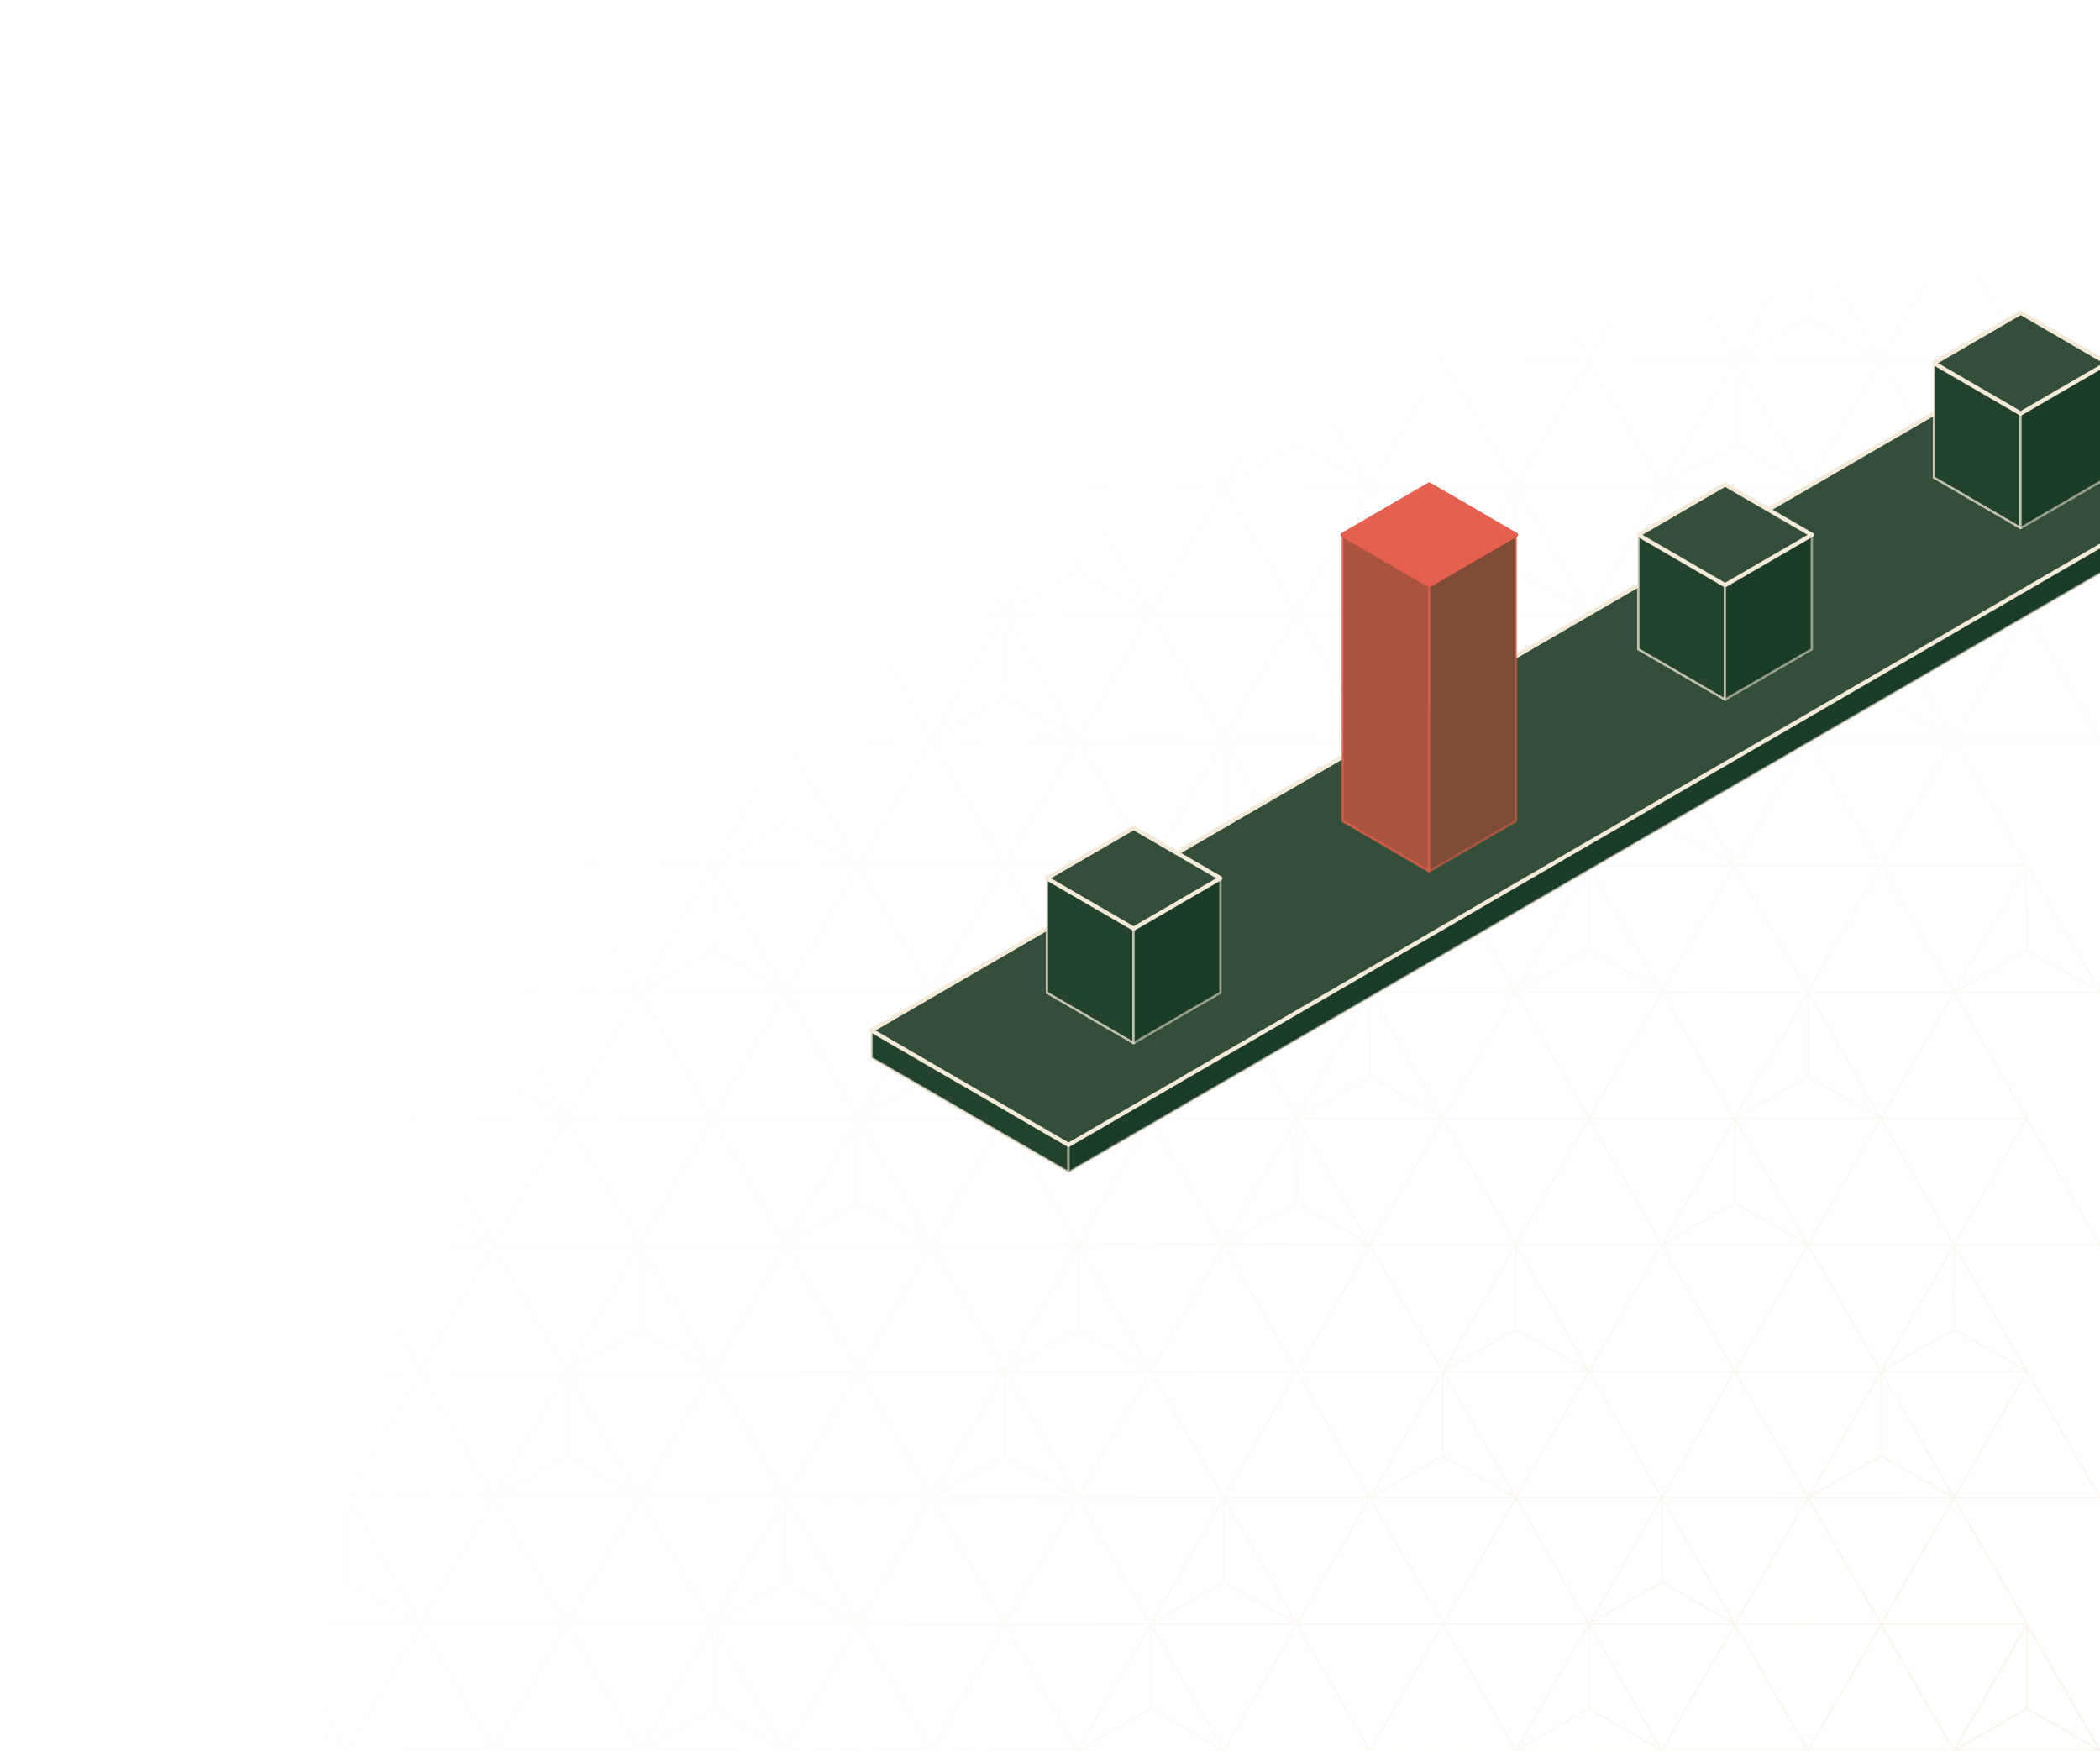
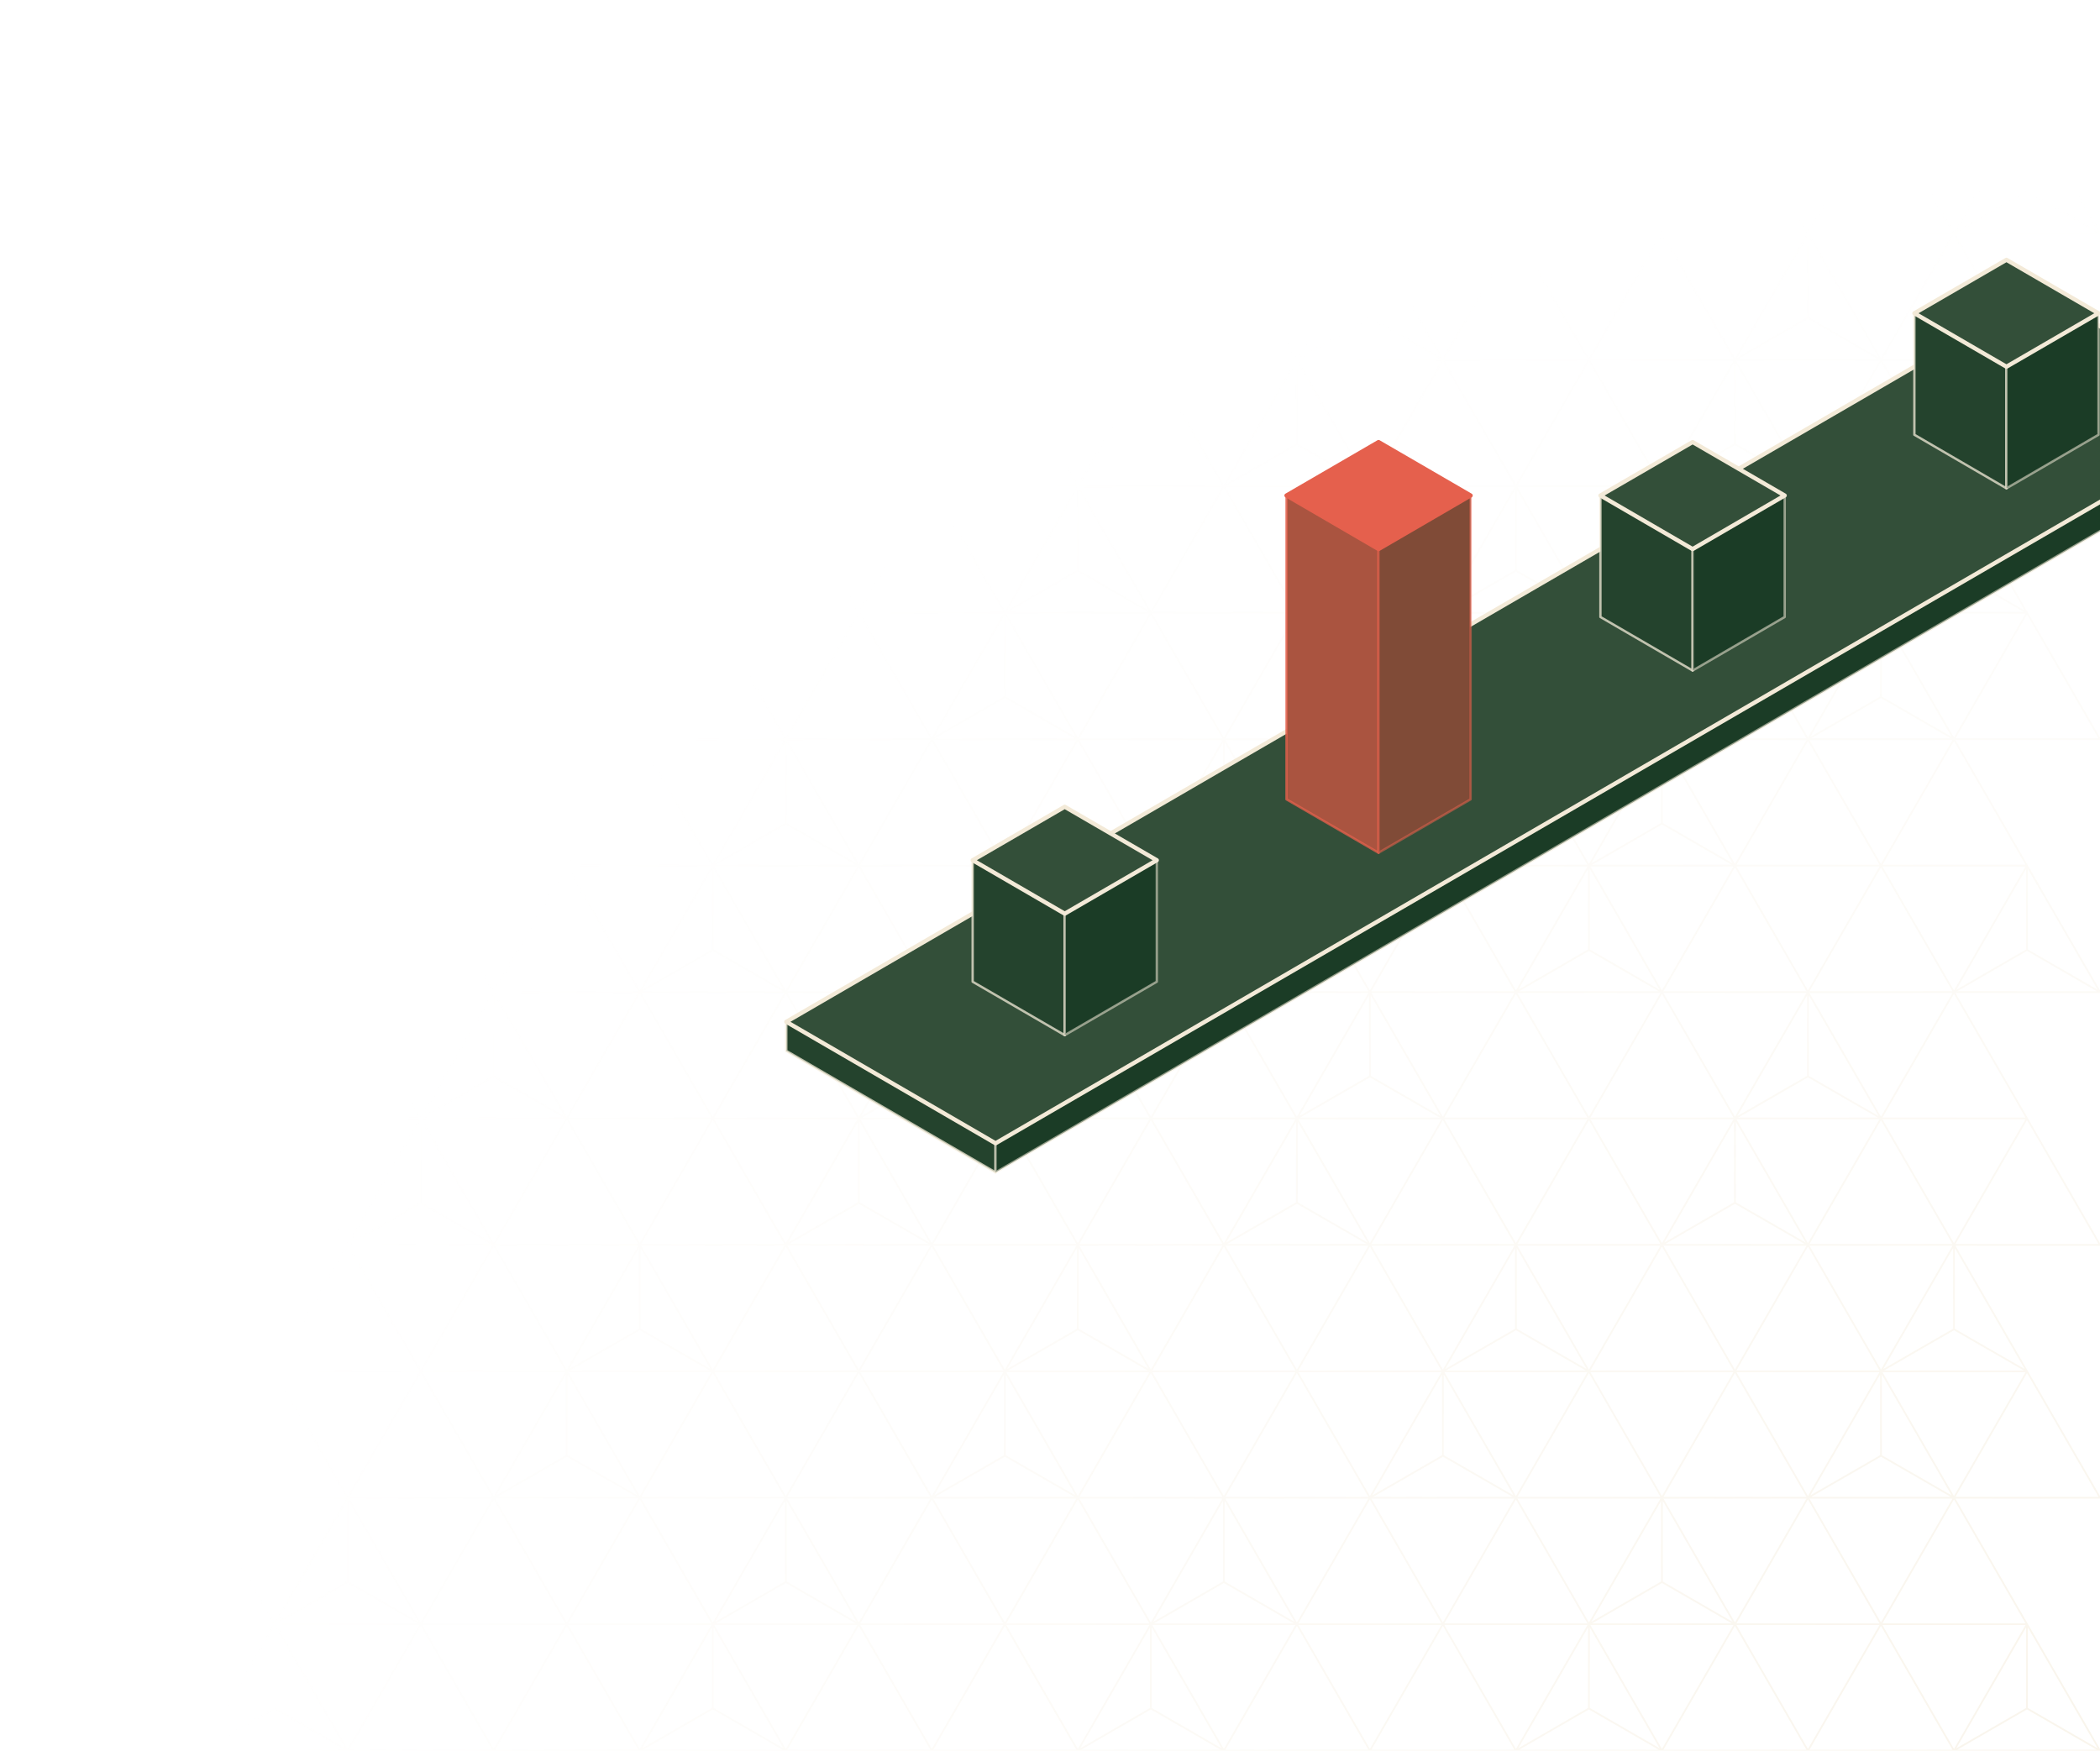
<svg xmlns="http://www.w3.org/2000/svg" width="1697" height="1415" viewBox="0 0 1697 1415" fill="none">
  <defs>
    <radialGradient id="fade" cx="1" cy="1" r="1.05" gradientUnits="objectBoundingBox">
      <stop offset="0" stop-color="#fff" stop-opacity="0.5" />
      <stop offset="0.45" stop-color="#fff" stop-opacity="0.22" />
      <stop offset="0.85" stop-color="#fff" stop-opacity="0" />
    </radialGradient>
    <mask id="m">
      <rect width="1697" height="1415" fill="url(#fade)" />
    </mask>
  </defs>
  <g mask="url(#m)" stroke="#f3ead8" stroke-width="1.4" stroke-linecap="round">
    <path d="M1697 1415L1579 1415 M1579 1415L1638 1312.8 M1638 1312.8L1697 1415 M1697 1415L1638 1380.9 M1579 1415L1638 1380.9 M1638 1312.8L1638 1380.9 M1579 1415L1461 1415 M1461 1415L1520 1312.8 M1520 1312.8L1579 1415 M1461 1415L1343 1415 M1343 1415L1402 1312.8 M1402 1312.8L1461 1415 M1343 1415L1225 1415 M1225 1415L1284 1312.8 M1284 1312.8L1343 1415 M1343 1415L1284 1380.9 M1225 1415L1284 1380.9 M1284 1312.8L1284 1380.9 M1225 1415L1107 1415 M1107 1415L1166 1312.8 M1166 1312.8L1225 1415 M1107 1415L989 1415 M989 1415L1048 1312.8 M1048 1312.8L1107 1415 M989 1415L871 1415 M871 1415L930 1312.8 M930 1312.8L989 1415 M989 1415L930 1380.9 M871 1415L930 1380.9 M930 1312.8L930 1380.9 M871 1415L753 1415 M753 1415L812 1312.8 M812 1312.8L871 1415 M753 1415L635 1415 M635 1415L694 1312.8 M694 1312.8L753 1415 M635 1415L517 1415 M517 1415L576 1312.8 M576 1312.8L635 1415 M635 1415L576 1380.9 M517 1415L576 1380.9 M576 1312.8L576 1380.9 M517 1415L399 1415 M399 1415L458 1312.8 M458 1312.8L517 1415 M399 1415L281 1415 M281 1415L340 1312.8 M340 1312.8L399 1415 M281 1415L163 1415 M163 1415L222 1312.8 M222 1312.8L281 1415 M281 1415L222 1380.9 M163 1415L222 1380.9 M222 1312.8L222 1380.9 M163 1415L45 1415 M45 1415L104 1312.8 M104 1312.8L163 1415 M45 1415L-73 1415 M-73 1415L-14 1312.8 M-14 1312.8L45 1415 M-73 1415L-191 1415 M-191 1415L-132 1312.8 M-132 1312.8L-73 1415 M-73 1415L-132 1380.9 M-191 1415L-132 1380.9 M-132 1312.8L-132 1380.9 M-191 1415L-309 1415 M-309 1415L-250 1312.8 M-250 1312.8L-191 1415 M1638 1312.8L1520 1312.8 M1520 1312.8L1579 1210.6 M1579 1210.6L1638 1312.8 M1520 1312.8L1402 1312.8 M1402 1312.8L1461 1210.6 M1461 1210.6L1520 1312.8 M1402 1312.8L1284 1312.8 M1284 1312.8L1343 1210.6 M1343 1210.6L1402 1312.8 M1402 1312.8L1343 1278.7 M1284 1312.8L1343 1278.7 M1343 1210.6L1343 1278.7 M1284 1312.8L1166 1312.8 M1166 1312.8L1225 1210.6 M1225 1210.6L1284 1312.8 M1166 1312.8L1048 1312.8 M1048 1312.8L1107 1210.6 M1107 1210.6L1166 1312.8 M1048 1312.8L930 1312.8 M930 1312.8L989 1210.6 M989 1210.6L1048 1312.8 M1048 1312.8L989 1278.7 M930 1312.8L989 1278.7 M989 1210.6L989 1278.7 M930 1312.8L812 1312.8 M812 1312.8L871 1210.6 M871 1210.6L930 1312.8 M812 1312.8L694 1312.8 M694 1312.8L753 1210.6 M753 1210.6L812 1312.8 M694 1312.8L576 1312.8 M576 1312.8L635 1210.6 M635 1210.6L694 1312.8 M694 1312.8L635 1278.7 M576 1312.8L635 1278.7 M635 1210.6L635 1278.7 M576 1312.8L458 1312.8 M458 1312.8L517 1210.6 M517 1210.6L576 1312.8 M458 1312.8L340 1312.8 M340 1312.8L399 1210.6 M399 1210.6L458 1312.8 M340 1312.8L222 1312.8 M222 1312.8L281 1210.6 M281 1210.6L340 1312.8 M340 1312.8L281 1278.7 M222 1312.8L281 1278.7 M281 1210.6L281 1278.7 M222 1312.8L104 1312.8 M104 1312.8L163 1210.6 M163 1210.6L222 1312.8 M104 1312.8L-14 1312.8 M-14 1312.8L45 1210.6 M45 1210.6L104 1312.8 M-14 1312.8L-132 1312.8 M-132 1312.8L-73 1210.6 M-73 1210.6L-14 1312.8 M-14 1312.8L-73 1278.7 M-132 1312.8L-73 1278.7 M-73 1210.6L-73 1278.7 M-132 1312.8L-250 1312.8 M-250 1312.8L-191 1210.6 M-191 1210.6L-132 1312.8 M-250 1312.8L-368 1312.8 M-368 1312.8L-309 1210.6 M-309 1210.6L-250 1312.8 M1697 1210.6L1579 1210.6 M1579 1210.6L1638 1108.4 M1638 1108.4L1697 1210.6 M1579 1210.6L1461 1210.6 M1461 1210.6L1520 1108.4 M1520 1108.4L1579 1210.6 M1579 1210.6L1520 1176.6 M1461 1210.6L1520 1176.6 M1520 1108.4L1520 1176.6 M1461 1210.6L1343 1210.6 M1343 1210.6L1402 1108.4 M1402 1108.4L1461 1210.6 M1343 1210.6L1225 1210.6 M1225 1210.6L1284 1108.4 M1284 1108.4L1343 1210.6 M1225 1210.6L1107 1210.6 M1107 1210.6L1166 1108.4 M1166 1108.4L1225 1210.6 M1225 1210.6L1166 1176.6 M1107 1210.6L1166 1176.6 M1166 1108.4L1166 1176.6 M1107 1210.6L989 1210.6 M989 1210.6L1048 1108.4 M1048 1108.4L1107 1210.6 M989 1210.6L871 1210.6 M871 1210.6L930 1108.4 M930 1108.4L989 1210.6 M871 1210.6L753 1210.6 M753 1210.6L812 1108.4 M812 1108.4L871 1210.6 M871 1210.6L812 1176.6 M753 1210.6L812 1176.6 M812 1108.4L812 1176.6 M753 1210.6L635 1210.6 M635 1210.6L694 1108.4 M694 1108.4L753 1210.6 M635 1210.6L517 1210.6 M517 1210.6L576 1108.4 M576 1108.4L635 1210.6 M517 1210.6L399 1210.6 M399 1210.6L458 1108.4 M458 1108.4L517 1210.6 M517 1210.6L458 1176.6 M399 1210.6L458 1176.6 M458 1108.4L458 1176.6 M399 1210.6L281 1210.6 M281 1210.6L340 1108.4 M340 1108.4L399 1210.6 M281 1210.6L163 1210.6 M163 1210.6L222 1108.4 M222 1108.4L281 1210.6 M163 1210.6L45 1210.6 M45 1210.6L104 1108.4 M104 1108.4L163 1210.6 M163 1210.6L104 1176.6 M45 1210.6L104 1176.6 M104 1108.4L104 1176.6 M45 1210.6L-73 1210.6 M-73 1210.6L-14 1108.4 M-14 1108.4L45 1210.6 M-73 1210.6L-191 1210.6 M-191 1210.6L-132 1108.4 M-132 1108.4L-73 1210.6 M-191 1210.6L-309 1210.6 M-309 1210.6L-250 1108.4 M-250 1108.4L-191 1210.6 M-191 1210.6L-250 1176.6 M-309 1210.6L-250 1176.6 M-250 1108.4L-250 1176.6 M1638 1108.4L1520 1108.4 M1520 1108.4L1579 1006.2 M1579 1006.2L1638 1108.4 M1638 1108.4L1579 1074.4 M1520 1108.4L1579 1074.4 M1579 1006.2L1579 1074.4 M1520 1108.4L1402 1108.4 M1402 1108.4L1461 1006.2 M1461 1006.2L1520 1108.4 M1402 1108.4L1284 1108.4 M1284 1108.4L1343 1006.2 M1343 1006.2L1402 1108.4 M1284 1108.4L1166 1108.4 M1166 1108.4L1225 1006.2 M1225 1006.2L1284 1108.4 M1284 1108.4L1225 1074.4 M1166 1108.4L1225 1074.4 M1225 1006.2L1225 1074.4 M1166 1108.4L1048 1108.4 M1048 1108.4L1107 1006.2 M1107 1006.2L1166 1108.4 M1048 1108.4L930 1108.4 M930 1108.4L989 1006.2 M989 1006.2L1048 1108.4 M930 1108.4L812 1108.4 M812 1108.4L871 1006.2 M871 1006.2L930 1108.4 M930 1108.4L871 1074.4 M812 1108.4L871 1074.4 M871 1006.2L871 1074.4 M812 1108.4L694 1108.4 M694 1108.4L753 1006.2 M753 1006.2L812 1108.4 M694 1108.4L576 1108.4 M576 1108.4L635 1006.2 M635 1006.2L694 1108.4 M576 1108.4L458 1108.4 M458 1108.4L517 1006.2 M517 1006.2L576 1108.4 M576 1108.4L517 1074.4 M458 1108.4L517 1074.4 M517 1006.2L517 1074.4 M458 1108.4L340 1108.4 M340 1108.4L399 1006.2 M399 1006.2L458 1108.4 M340 1108.4L222 1108.4 M222 1108.4L281 1006.2 M281 1006.2L340 1108.4 M222 1108.4L104 1108.4 M104 1108.4L163 1006.2 M163 1006.2L222 1108.4 M222 1108.4L163 1074.4 M104 1108.4L163 1074.4 M163 1006.2L163 1074.4 M104 1108.4L-14 1108.4 M-14 1108.4L45 1006.2 M45 1006.2L104 1108.4 M-14 1108.4L-132 1108.4 M-132 1108.4L-73 1006.2 M-73 1006.2L-14 1108.4 M-132 1108.4L-250 1108.4 M-250 1108.4L-191 1006.2 M-191 1006.2L-132 1108.4 M-132 1108.4L-191 1074.4 M-250 1108.4L-191 1074.4 M-191 1006.2L-191 1074.4 M-250 1108.4L-368 1108.4 M-368 1108.4L-309 1006.2 M-309 1006.2L-250 1108.4 M1697 1006.2L1579 1006.2 M1579 1006.2L1638 904 M1638 904L1697 1006.2 M1579 1006.2L1461 1006.2 M1461 1006.2L1520 904 M1520 904L1579 1006.2 M1461 1006.2L1343 1006.2 M1343 1006.2L1402 904 M1402 904L1461 1006.2 M1461 1006.2L1402 972.2 M1343 1006.2L1402 972.2 M1402 904L1402 972.2 M1343 1006.2L1225 1006.2 M1225 1006.2L1284 904 M1284 904L1343 1006.2 M1225 1006.2L1107 1006.2 M1107 1006.2L1166 904 M1166 904L1225 1006.2 M1107 1006.2L989 1006.2 M989 1006.2L1048 904 M1048 904L1107 1006.2 M1107 1006.2L1048 972.2 M989 1006.2L1048 972.2 M1048 904L1048 972.2 M989 1006.2L871 1006.2 M871 1006.2L930 904 M930 904L989 1006.2 M871 1006.2L753 1006.2 M753 1006.2L812 904 M812 904L871 1006.2 M753 1006.2L635 1006.2 M635 1006.2L694 904 M694 904L753 1006.2 M753 1006.2L694 972.2 M635 1006.2L694 972.2 M694 904L694 972.2 M635 1006.2L517 1006.2 M517 1006.2L576 904 M576 904L635 1006.2 M517 1006.2L399 1006.2 M399 1006.2L458 904 M458 904L517 1006.2 M399 1006.2L281 1006.2 M281 1006.2L340 904 M340 904L399 1006.2 M399 1006.2L340 972.2 M281 1006.2L340 972.2 M340 904L340 972.2 M281 1006.2L163 1006.2 M163 1006.2L222 904 M222 904L281 1006.2 M163 1006.2L45 1006.2 M45 1006.2L104 904 M104 904L163 1006.2 M45 1006.2L-73 1006.2 M-73 1006.2L-14 904 M-14 904L45 1006.2 M45 1006.2L-14 972.2 M-73 1006.2L-14 972.2 M-14 904L-14 972.2 M-73 1006.2L-191 1006.2 M-191 1006.2L-132 904 M-132 904L-73 1006.2 M-191 1006.2L-309 1006.2 M-309 1006.2L-250 904 M-250 904L-191 1006.2 M1638 904L1520 904 M1520 904L1579 801.9 M1579 801.9L1638 904 M1520 904L1402 904 M1402 904L1461 801.9 M1461 801.9L1520 904 M1520 904L1461 870 M1402 904L1461 870 M1461 801.9L1461 870 M1402 904L1284 904 M1284 904L1343 801.9 M1343 801.9L1402 904 M1284 904L1166 904 M1166 904L1225 801.9 M1225 801.9L1284 904 M1166 904L1048 904 M1048 904L1107 801.9 M1107 801.9L1166 904 M1166 904L1107 870 M1048 904L1107 870 M1107 801.9L1107 870 M1048 904L930 904 M930 904L989 801.9 M989 801.9L1048 904 M930 904L812 904 M812 904L871 801.9 M871 801.9L930 904 M812 904L694 904 M694 904L753 801.9 M753 801.9L812 904 M812 904L753 870 M694 904L753 870 M753 801.9L753 870 M694 904L576 904 M576 904L635 801.9 M635 801.9L694 904 M576 904L458 904 M458 904L517 801.9 M517 801.9L576 904 M458 904L340 904 M340 904L399 801.9 M399 801.9L458 904 M458 904L399 870 M340 904L399 870 M399 801.9L399 870 M340 904L222 904 M222 904L281 801.9 M281 801.9L340 904 M222 904L104 904 M104 904L163 801.9 M163 801.9L222 904 M104 904L-14 904 M-14 904L45 801.9 M45 801.9L104 904 M104 904L45 870 M-14 904L45 870 M45 801.9L45 870 M-14 904L-132 904 M-132 904L-73 801.9 M-73 801.9L-14 904 M-132 904L-250 904 M-250 904L-191 801.9 M-191 801.9L-132 904 M-250 904L-368 904 M-368 904L-309 801.9 M-309 801.9L-250 904 M-250 904L-309 870 M-368 904L-309 870 M-309 801.9L-309 870 M1697 801.9L1579 801.9 M1579 801.9L1638 699.7 M1638 699.7L1697 801.9 M1697 801.9L1638 767.8 M1579 801.9L1638 767.8 M1638 699.7L1638 767.8 M1579 801.9L1461 801.9 M1461 801.9L1520 699.7 M1520 699.7L1579 801.9 M1461 801.9L1343 801.9 M1343 801.9L1402 699.7 M1402 699.7L1461 801.9 M1343 801.9L1225 801.9 M1225 801.9L1284 699.7 M1284 699.7L1343 801.9 M1343 801.9L1284 767.8 M1225 801.9L1284 767.8 M1284 699.7L1284 767.8 M1225 801.9L1107 801.9 M1107 801.9L1166 699.7 M1166 699.7L1225 801.9 M1107 801.9L989 801.9 M989 801.9L1048 699.7 M1048 699.7L1107 801.9 M989 801.9L871 801.9 M871 801.9L930 699.7 M930 699.7L989 801.9 M989 801.9L930 767.8 M871 801.9L930 767.8 M930 699.7L930 767.8 M871 801.9L753 801.9 M753 801.9L812 699.7 M812 699.7L871 801.9 M753 801.9L635 801.9 M635 801.9L694 699.7 M694 699.7L753 801.9 M635 801.9L517 801.9 M517 801.9L576 699.7 M576 699.7L635 801.9 M635 801.9L576 767.8 M517 801.9L576 767.8 M576 699.7L576 767.8 M517 801.9L399 801.9 M399 801.9L458 699.7 M458 699.7L517 801.9 M399 801.9L281 801.9 M281 801.9L340 699.7 M340 699.7L399 801.9 M281 801.9L163 801.9 M163 801.9L222 699.7 M222 699.7L281 801.9 M281 801.9L222 767.8 M163 801.9L222 767.8 M222 699.7L222 767.8 M163 801.9L45 801.9 M45 801.9L104 699.7 M104 699.7L163 801.9 M45 801.9L-73 801.9 M-73 801.9L-14 699.7 M-14 699.7L45 801.9 M-73 801.9L-191 801.9 M-191 801.9L-132 699.7 M-132 699.7L-73 801.9 M-73 801.9L-132 767.8 M-191 801.9L-132 767.8 M-132 699.7L-132 767.8 M-191 801.9L-309 801.9 M-309 801.9L-250 699.7 M-250 699.7L-191 801.9 M1638 699.7L1520 699.7 M1520 699.7L1579 597.5 M1579 597.5L1638 699.7 M1520 699.7L1402 699.7 M1402 699.7L1461 597.5 M1461 597.5L1520 699.7 M1402 699.7L1284 699.7 M1284 699.7L1343 597.5 M1343 597.5L1402 699.7 M1402 699.7L1343 665.6 M1284 699.7L1343 665.6 M1343 597.5L1343 665.6 M1284 699.7L1166 699.7 M1166 699.7L1225 597.5 M1225 597.5L1284 699.7 M1166 699.7L1048 699.7 M1048 699.7L1107 597.5 M1107 597.5L1166 699.7 M1048 699.7L930 699.7 M930 699.7L989 597.5 M989 597.5L1048 699.7 M1048 699.7L989 665.6 M930 699.7L989 665.6 M989 597.5L989 665.6 M930 699.7L812 699.7 M812 699.7L871 597.5 M871 597.5L930 699.7 M812 699.7L694 699.7 M694 699.7L753 597.5 M753 597.5L812 699.7 M694 699.7L576 699.7 M576 699.7L635 597.5 M635 597.5L694 699.7 M694 699.7L635 665.6 M576 699.7L635 665.6 M635 597.5L635 665.6 M576 699.7L458 699.7 M458 699.7L517 597.5 M517 597.5L576 699.7 M458 699.7L340 699.7 M340 699.7L399 597.5 M399 597.5L458 699.7 M340 699.7L222 699.7 M222 699.7L281 597.5 M281 597.5L340 699.7 M340 699.7L281 665.6 M222 699.7L281 665.6 M281 597.5L281 665.6 M222 699.7L104 699.7 M104 699.7L163 597.5 M163 597.5L222 699.7 M104 699.7L-14 699.7 M-14 699.7L45 597.5 M45 597.5L104 699.7 M-14 699.7L-132 699.7 M-132 699.7L-73 597.5 M-73 597.5L-14 699.7 M-14 699.7L-73 665.6 M-132 699.7L-73 665.6 M-73 597.5L-73 665.6 M-132 699.7L-250 699.7 M-250 699.7L-191 597.5 M-191 597.5L-132 699.7 M-250 699.7L-368 699.7 M-368 699.7L-309 597.5 M-309 597.5L-250 699.7 M1697 597.5L1579 597.5 M1579 597.5L1638 495.3 M1638 495.3L1697 597.5 M1579 597.5L1461 597.5 M1461 597.5L1520 495.3 M1520 495.3L1579 597.5 M1579 597.5L1520 563.4 M1461 597.5L1520 563.4 M1520 495.3L1520 563.4 M1461 597.5L1343 597.5 M1343 597.5L1402 495.3 M1402 495.3L1461 597.5 M1343 597.5L1225 597.5 M1225 597.5L1284 495.3 M1284 495.3L1343 597.5 M1225 597.5L1107 597.5 M1107 597.5L1166 495.3 M1166 495.3L1225 597.5 M1225 597.5L1166 563.4 M1107 597.5L1166 563.4 M1166 495.3L1166 563.4 M1107 597.5L989 597.5 M989 597.5L1048 495.3 M1048 495.3L1107 597.5 M989 597.5L871 597.5 M871 597.5L930 495.3 M930 495.3L989 597.5 M871 597.5L753 597.5 M753 597.5L812 495.3 M812 495.3L871 597.5 M871 597.5L812 563.4 M753 597.5L812 563.4 M812 495.3L812 563.4 M753 597.5L635 597.5 M635 597.5L694 495.3 M694 495.3L753 597.5 M635 597.5L517 597.5 M517 597.5L576 495.3 M576 495.3L635 597.5 M517 597.5L399 597.5 M399 597.5L458 495.3 M458 495.3L517 597.5 M517 597.5L458 563.4 M399 597.5L458 563.4 M458 495.3L458 563.4 M399 597.5L281 597.5 M281 597.5L340 495.3 M340 495.3L399 597.5 M281 597.5L163 597.5 M163 597.5L222 495.3 M222 495.3L281 597.5 M163 597.5L45 597.5 M45 597.5L104 495.3 M104 495.3L163 597.5 M163 597.5L104 563.4 M45 597.5L104 563.4 M104 495.3L104 563.4 M45 597.5L-73 597.5 M-73 597.5L-14 495.3 M-14 495.3L45 597.5 M-73 597.5L-191 597.5 M-191 597.5L-132 495.3 M-132 495.3L-73 597.5 M-191 597.5L-309 597.5 M-309 597.5L-250 495.3 M-250 495.3L-191 597.5 M-191 597.5L-250 563.4 M-309 597.5L-250 563.4 M-250 495.3L-250 563.4 M1638 495.3L1520 495.3 M1520 495.3L1579 393.1 M1579 393.1L1638 495.3 M1638 495.3L1579 461.2 M1520 495.3L1579 461.2 M1579 393.1L1579 461.2 M1520 495.3L1402 495.3 M1402 495.3L1461 393.1 M1461 393.1L1520 495.3 M1402 495.3L1284 495.3 M1284 495.3L1343 393.1 M1343 393.1L1402 495.3 M1284 495.3L1166 495.3 M1166 495.3L1225 393.1 M1225 393.1L1284 495.3 M1284 495.3L1225 461.2 M1166 495.3L1225 461.2 M1225 393.1L1225 461.2 M1166 495.3L1048 495.3 M1048 495.3L1107 393.1 M1107 393.1L1166 495.3 M1048 495.3L930 495.3 M930 495.3L989 393.1 M989 393.1L1048 495.3 M930 495.3L812 495.3 M812 495.3L871 393.1 M871 393.1L930 495.3 M930 495.3L871 461.2 M812 495.3L871 461.2 M871 393.1L871 461.2 M812 495.3L694 495.3 M694 495.3L753 393.1 M753 393.1L812 495.3 M694 495.3L576 495.3 M576 495.3L635 393.1 M635 393.1L694 495.3 M576 495.3L458 495.3 M458 495.3L517 393.1 M517 393.1L576 495.3 M576 495.3L517 461.2 M458 495.3L517 461.2 M517 393.1L517 461.2 M458 495.3L340 495.3 M340 495.3L399 393.1 M399 393.1L458 495.3 M340 495.3L222 495.3 M222 495.3L281 393.1 M281 393.1L340 495.3 M222 495.3L104 495.3 M104 495.3L163 393.1 M163 393.1L222 495.3 M222 495.3L163 461.2 M104 495.3L163 461.2 M163 393.1L163 461.2 M104 495.3L-14 495.3 M-14 495.3L45 393.1 M45 393.1L104 495.3 M-14 495.3L-132 495.3 M-132 495.3L-73 393.1 M-73 393.1L-14 495.3 M-132 495.3L-250 495.3 M-250 495.3L-191 393.1 M-191 393.1L-132 495.3 M-132 495.3L-191 461.2 M-250 495.3L-191 461.2 M-191 393.1L-191 461.2 M-250 495.3L-368 495.3 M-368 495.3L-309 393.1 M-309 393.1L-250 495.3 M1697 393.1L1579 393.1 M1579 393.1L1638 290.9 M1638 290.9L1697 393.1 M1579 393.1L1461 393.1 M1461 393.1L1520 290.9 M1520 290.9L1579 393.1 M1461 393.1L1343 393.1 M1343 393.1L1402 290.9 M1402 290.9L1461 393.1 M1461 393.1L1402 359 M1343 393.1L1402 359 M1402 290.9L1402 359 M1343 393.1L1225 393.1 M1225 393.1L1284 290.9 M1284 290.9L1343 393.1 M1225 393.1L1107 393.1 M1107 393.1L1166 290.9 M1166 290.9L1225 393.1 M1107 393.1L989 393.1 M989 393.1L1048 290.9 M1048 290.9L1107 393.1 M1107 393.1L1048 359 M989 393.1L1048 359 M1048 290.9L1048 359 M989 393.1L871 393.1 M871 393.1L930 290.9 M930 290.9L989 393.1 M871 393.1L753 393.1 M753 393.1L812 290.9 M812 290.9L871 393.1 M753 393.1L635 393.1 M635 393.1L694 290.9 M694 290.9L753 393.1 M753 393.1L694 359 M635 393.1L694 359 M694 290.9L694 359 M635 393.1L517 393.1 M517 393.1L576 290.9 M576 290.9L635 393.1 M517 393.1L399 393.1 M399 393.1L458 290.9 M458 290.9L517 393.1 M399 393.1L281 393.1 M281 393.1L340 290.9 M340 290.9L399 393.1 M399 393.1L340 359 M281 393.1L340 359 M340 290.9L340 359 M281 393.1L163 393.1 M163 393.1L222 290.9 M222 290.9L281 393.1 M163 393.1L45 393.1 M45 393.1L104 290.9 M104 290.9L163 393.1 M45 393.1L-73 393.1 M-73 393.1L-14 290.9 M-14 290.9L45 393.1 M45 393.1L-14 359 M-73 393.1L-14 359 M-14 290.9L-14 359 M-73 393.1L-191 393.1 M-191 393.1L-132 290.9 M-132 290.9L-73 393.1 M-191 393.1L-309 393.1 M-309 393.1L-250 290.9 M-250 290.9L-191 393.1 M1638 290.9L1520 290.9 M1520 290.9L1579 188.7 M1579 188.7L1638 290.9 M1520 290.9L1402 290.9 M1402 290.9L1461 188.7 M1461 188.7L1520 290.9 M1520 290.9L1461 256.8 M1402 290.9L1461 256.8 M1461 188.7L1461 256.8 M1402 290.9L1284 290.9 M1284 290.9L1343 188.7 M1343 188.7L1402 290.9 M1284 290.9L1166 290.9 M1166 290.9L1225 188.7 M1225 188.7L1284 290.9 M1166 290.9L1048 290.9 M1048 290.9L1107 188.7 M1107 188.7L1166 290.9 M1166 290.9L1107 256.8 M1048 290.9L1107 256.8 M1107 188.7L1107 256.8 M1048 290.9L930 290.9 M930 290.9L989 188.7 M989 188.7L1048 290.9 M930 290.9L812 290.9 M812 290.9L871 188.7 M871 188.7L930 290.9 M812 290.9L694 290.9 M694 290.9L753 188.7 M753 188.7L812 290.9 M812 290.9L753 256.8 M694 290.9L753 256.8 M753 188.7L753 256.8 M694 290.9L576 290.9 M576 290.9L635 188.7 M635 188.7L694 290.9 M576 290.9L458 290.9 M458 290.9L517 188.7 M517 188.7L576 290.9 M458 290.9L340 290.9 M340 290.9L399 188.7 M399 188.7L458 290.9 M458 290.9L399 256.8 M340 290.9L399 256.8 M399 188.7L399 256.8 M340 290.9L222 290.9 M222 290.9L281 188.7 M281 188.7L340 290.9 M222 290.9L104 290.9 M104 290.9L163 188.7 M163 188.7L222 290.9 M104 290.9L-14 290.9 M-14 290.9L45 188.7 M45 188.7L104 290.9 M104 290.9L45 256.8 M-14 290.9L45 256.8 M45 188.7L45 256.8 M-14 290.9L-132 290.9 M-132 290.9L-73 188.7 M-73 188.7L-14 290.9 M-132 290.9L-250 290.9 M-250 290.9L-191 188.7 M-191 188.7L-132 290.9 M-250 290.9L-368 290.9 M-368 290.9L-309 188.7 M-309 188.7L-250 290.9 M-250 290.9L-309 256.8 M-368 290.9L-309 256.8 M-309 188.7L-309 256.8 M1697 188.7L1579 188.7 M1579 188.7L1638 86.5 M1638 86.5L1697 188.7 M1697 188.7L1638 154.6 M1579 188.7L1638 154.6 M1638 86.5L1638 154.6 M1579 188.7L1461 188.7 M1461 188.7L1520 86.5 M1520 86.5L1579 188.7 M1461 188.7L1343 188.7 M1343 188.7L1402 86.5 M1402 86.5L1461 188.7 M1343 188.7L1225 188.7 M1225 188.7L1284 86.5 M1284 86.5L1343 188.7 M1343 188.7L1284 154.6 M1225 188.7L1284 154.6 M1284 86.5L1284 154.6 M1225 188.7L1107 188.7 M1107 188.7L1166 86.5 M1166 86.5L1225 188.7 M1107 188.7L989 188.7 M989 188.7L1048 86.5 M1048 86.5L1107 188.7 M989 188.7L871 188.7 M871 188.7L930 86.5 M930 86.5L989 188.7 M989 188.7L930 154.6 M871 188.7L930 154.6 M930 86.5L930 154.6 M871 188.7L753 188.7 M753 188.7L812 86.5 M812 86.5L871 188.7 M753 188.7L635 188.7 M635 188.7L694 86.5 M694 86.5L753 188.7 M635 188.7L517 188.7 M517 188.7L576 86.5 M576 86.5L635 188.7 M635 188.7L576 154.6 M517 188.7L576 154.6 M576 86.5L576 154.6 M517 188.7L399 188.7 M399 188.7L458 86.5 M458 86.5L517 188.7 M399 188.7L281 188.7 M281 188.7L340 86.5 M340 86.5L399 188.7 M281 188.7L163 188.7 M163 188.7L222 86.5 M222 86.5L281 188.7 M281 188.7L222 154.6 M163 188.7L222 154.6 M222 86.5L222 154.6 M163 188.7L45 188.7 M45 188.7L104 86.5 M104 86.5L163 188.7 M45 188.7L-73 188.7 M-73 188.7L-14 86.5 M-14 86.5L45 188.7 M-73 188.7L-191 188.7 M-191 188.7L-132 86.5 M-132 86.5L-73 188.7 M-73 188.7L-132 154.6 M-191 188.7L-132 154.6 M-132 86.5L-132 154.6 M-191 188.7L-309 188.7 M-309 188.7L-250 86.5 M-250 86.5L-191 188.7 M1638 86.5L1520 86.5 M1520 86.5L1579 -15.7 M1579 -15.7L1638 86.5 M1520 86.5L1402 86.5 M1402 86.5L1461 -15.7 M1461 -15.7L1520 86.5 M1402 86.5L1284 86.5 M1284 86.5L1343 -15.7 M1343 -15.7L1402 86.5 M1402 86.5L1343 52.5 M1284 86.5L1343 52.5 M1343 -15.7L1343 52.5 M1284 86.5L1166 86.5 M1166 86.5L1225 -15.7 M1225 -15.7L1284 86.5 M1166 86.5L1048 86.5 M1048 86.5L1107 -15.7 M1107 -15.7L1166 86.5 M1048 86.5L930 86.5 M930 86.5L989 -15.7 M989 -15.7L1048 86.5 M1048 86.5L989 52.5 M930 86.5L989 52.5 M989 -15.7L989 52.5 M930 86.5L812 86.5 M812 86.5L871 -15.7 M871 -15.7L930 86.5 M812 86.5L694 86.5 M694 86.5L753 -15.7 M753 -15.7L812 86.5 M694 86.5L576 86.5 M576 86.5L635 -15.7 M635 -15.7L694 86.5 M694 86.5L635 52.5 M576 86.5L635 52.5 M635 -15.7L635 52.5 M576 86.5L458 86.5 M458 86.5L517 -15.7 M517 -15.7L576 86.5 M458 86.5L340 86.5 M340 86.5L399 -15.7 M399 -15.7L458 86.5 M340 86.5L222 86.5 M222 86.5L281 -15.7 M281 -15.7L340 86.5 M340 86.5L281 52.5 M222 86.5L281 52.5 M281 -15.7L281 52.5 M222 86.5L104 86.5 M104 86.5L163 -15.7 M163 -15.7L222 86.5 M104 86.5L-14 86.5 M-14 86.5L45 -15.7 M45 -15.7L104 86.5 M-14 86.5L-132 86.5 M-132 86.5L-73 -15.7 M-73 -15.7L-14 86.5 M-14 86.5L-73 52.5 M-132 86.5L-73 52.5 M-73 -15.7L-73 52.5 M-132 86.5L-250 86.5 M-250 86.5L-191 -15.7 M-191 -15.7L-132 86.5 M-250 86.5L-368 86.5 M-368 86.5L-309 -15.7 M-309 -15.7L-250 86.5 M1697 -15.7L1579 -15.7 M1579 -15.7L1638 -117.9 M1638 -117.9L1697 -15.7 M1579 -15.7L1461 -15.7 M1461 -15.7L1520 -117.9 M1520 -117.9L1579 -15.7 M1579 -15.7L1520 -49.7 M1461 -15.7L1520 -49.7 M1520 -117.9L1520 -49.7 M1461 -15.7L1343 -15.7 M1343 -15.7L1402 -117.9 M1402 -117.9L1461 -15.7 M1343 -15.7L1225 -15.7 M1225 -15.7L1284 -117.9 M1284 -117.9L1343 -15.7 M1225 -15.7L1107 -15.7 M1107 -15.7L1166 -117.9 M1166 -117.9L1225 -15.7 M1225 -15.7L1166 -49.7 M1107 -15.7L1166 -49.7 M1166 -117.9L1166 -49.7 M1107 -15.7L989 -15.7 M989 -15.7L1048 -117.9 M1048 -117.9L1107 -15.7 M989 -15.7L871 -15.7 M871 -15.7L930 -117.9 M930 -117.9L989 -15.7 M871 -15.7L753 -15.7 M753 -15.7L812 -117.9 M812 -117.9L871 -15.7 M871 -15.7L812 -49.7 M753 -15.7L812 -49.7 M812 -117.9L812 -49.7 M753 -15.7L635 -15.7 M635 -15.7L694 -117.9 M694 -117.9L753 -15.7 M635 -15.7L517 -15.7 M517 -15.7L576 -117.9 M576 -117.9L635 -15.7 M517 -15.7L399 -15.7 M399 -15.7L458 -117.9 M458 -117.9L517 -15.7 M517 -15.7L458 -49.7 M399 -15.7L458 -49.7 M458 -117.9L458 -49.7 M399 -15.7L281 -15.7 M281 -15.7L340 -117.9 M340 -117.9L399 -15.7 M281 -15.7L163 -15.7 M163 -15.7L222 -117.9 M222 -117.9L281 -15.7 M163 -15.7L45 -15.7 M45 -15.7L104 -117.9 M104 -117.9L163 -15.7 M163 -15.7L104 -49.7 M45 -15.7L104 -49.7 M104 -117.9L104 -49.7 M45 -15.7L-73 -15.7 M-73 -15.7L-14 -117.9 M-14 -117.9L45 -15.7 M-73 -15.7L-191 -15.7 M-191 -15.7L-132 -117.9 M-132 -117.9L-73 -15.7 M-191 -15.7L-309 -15.7 M-309 -15.7L-250 -117.9 M-250 -117.9L-191 -15.7 M-191 -15.7L-250 -49.7 M-309 -15.7L-250 -49.7 M-250 -117.9L-250 -49.7" />
  </g>
  <g fill="none" stroke-linecap="round" stroke-linejoin="round">
-     <polygon points="704.2,832.9 863.5,925.4 863.5,947.6 704.2,855.1" fill="#24432d" stroke="#f3ead8" stroke-width="1.9" stroke-opacity="0.75" />
-     <polygon points="1819.3,370.3 863.5,925.4 863.5,947.6 1819.3,392.5" fill="#1b3c26" stroke="#f3ead8" stroke-width="1.9" stroke-opacity="0.55" />
-     <polygon points="1660.0,277.8 1819.3,370.3 863.5,925.4 704.2,832.9" fill="#334f39" stroke="#f3ead8" stroke-width="3.4" stroke-opacity="1.0" />
-     <polygon points="1562.8,293.5 1632.9,334.2 1632.9,426.8 1562.8,386.0" fill="#24432d" stroke="#f3ead8" stroke-width="1.9" stroke-opacity="0.75" />
-     <polygon points="1703.0,293.5 1632.9,334.2 1632.9,426.8 1703.0,386.0" fill="#1b3c26" stroke="#f3ead8" stroke-width="1.9" stroke-opacity="0.55" />
-     <polygon points="1632.9,252.8 1703.0,293.5 1632.9,334.2 1562.8,293.5" fill="#334f39" stroke="#f3ead8" stroke-width="3.4" stroke-opacity="1.0" />
-     <polygon points="1323.9,432.3 1394.0,473.0 1394.0,565.5 1323.9,524.8" fill="#24432d" stroke="#f3ead8" stroke-width="1.9" stroke-opacity="0.75" />
-     <polygon points="1464.1,432.3 1394.0,473.0 1394.0,565.5 1464.1,524.8" fill="#1b3c26" stroke="#f3ead8" stroke-width="1.9" stroke-opacity="0.55" />
-     <polygon points="1394.0,391.6 1464.1,432.3 1394.0,473.0 1323.9,432.3" fill="#334f39" stroke="#f3ead8" stroke-width="3.4" stroke-opacity="1.0" />
-     <polygon points="1084.9,432.3 1155.0,473.0 1155.0,704.3 1084.9,663.6" fill="#aa5440" stroke="#e5604d" stroke-width="1.9" stroke-opacity="0.75" />
-     <polygon points="1225.1,432.3 1155.0,473.0 1155.0,704.3 1225.1,663.6" fill="#804b37" stroke="#e5604d" stroke-width="1.9" stroke-opacity="0.55" />
-     <polygon points="1155.0,391.6 1225.1,432.3 1155.0,473.0 1084.9,432.3" fill="#e5604d" stroke="#e5604d" stroke-width="3.4" stroke-opacity="1.0" />
-     <polygon points="846.0,709.9 916.1,750.6 916.1,843.1 846.0,802.4" fill="#24432d" stroke="#f3ead8" stroke-width="1.9" stroke-opacity="0.75" />
-     <polygon points="986.2,709.9 916.1,750.6 916.1,843.1 986.2,802.4" fill="#1b3c26" stroke="#f3ead8" stroke-width="1.9" stroke-opacity="0.55" />
-     <polygon points="916.1,669.2 986.2,709.9 916.1,750.6 846.0,709.9" fill="#334f39" stroke="#f3ead8" stroke-width="3.4" stroke-opacity="1.0" />
+     <polygon points="635.4,825.9 804.5,924.1 804.5,947.6 635.4,849.4" fill="#24432d" stroke="#f3ead8" stroke-width="1.9" stroke-opacity="0.75" />
+     <polygon points="1819.3,334.7 804.5,924.1 804.5,947.6 1819.3,358.3" fill="#1b3c26" stroke="#f3ead8" stroke-width="1.9" stroke-opacity="0.55" />
+     <polygon points="1650.2,236.5 1819.3,334.7 804.5,924.1 635.4,825.9" fill="#334f39" stroke="#f3ead8" stroke-width="3.4" stroke-opacity="1.0" />
+     <polygon points="1547.0,253.2 1621.4,296.4 1621.4,394.7 1547.0,351.4" fill="#24432d" stroke="#f3ead8" stroke-width="1.9" stroke-opacity="0.75" />
+     <polygon points="1695.8,253.2 1621.4,296.4 1621.4,394.7 1695.8,351.4" fill="#1b3c26" stroke="#f3ead8" stroke-width="1.9" stroke-opacity="0.55" />
+     <polygon points="1621.4,210.0 1695.8,253.2 1621.4,296.4 1547.0,253.2" fill="#334f39" stroke="#f3ead8" stroke-width="3.4" stroke-opacity="1.0" />
+     <polygon points="1293.3,400.5 1367.8,443.8 1367.8,542.0 1293.3,498.7" fill="#24432d" stroke="#f3ead8" stroke-width="1.9" stroke-opacity="0.75" />
+     <polygon points="1442.2,400.5 1367.8,443.8 1367.8,542.0 1442.2,498.7" fill="#1b3c26" stroke="#f3ead8" stroke-width="1.9" stroke-opacity="0.55" />
+     <polygon points="1367.8,357.3 1442.2,400.5 1367.8,443.8 1293.3,400.5" fill="#334f39" stroke="#f3ead8" stroke-width="3.4" stroke-opacity="1.0" />
+     <polygon points="1039.6,400.5 1114.0,443.8 1114.0,689.3 1039.6,646.1" fill="#aa5440" stroke="#e5604d" stroke-width="1.9" stroke-opacity="0.75" />
+     <polygon points="1188.4,400.5 1114.0,443.8 1114.0,689.3 1188.4,646.1" fill="#804b37" stroke="#e5604d" stroke-width="1.9" stroke-opacity="0.55" />
+     <polygon points="1114.0,357.3 1188.4,400.5 1114.0,443.8 1039.6,400.5" fill="#e5604d" stroke="#e5604d" stroke-width="3.4" stroke-opacity="1.0" />
+     <polygon points="786.0,695.3 860.4,738.5 860.4,836.7 786.0,793.5" fill="#24432d" stroke="#f3ead8" stroke-width="1.9" stroke-opacity="0.75" />
+     <polygon points="934.8,695.3 860.4,738.5 860.4,836.7 934.8,793.5" fill="#1b3c26" stroke="#f3ead8" stroke-width="1.9" stroke-opacity="0.55" />
+     <polygon points="860.4,652.1 934.8,695.3 860.4,738.5 786.0,695.3" fill="#334f39" stroke="#f3ead8" stroke-width="3.4" stroke-opacity="1.0" />
  </g>
</svg>
